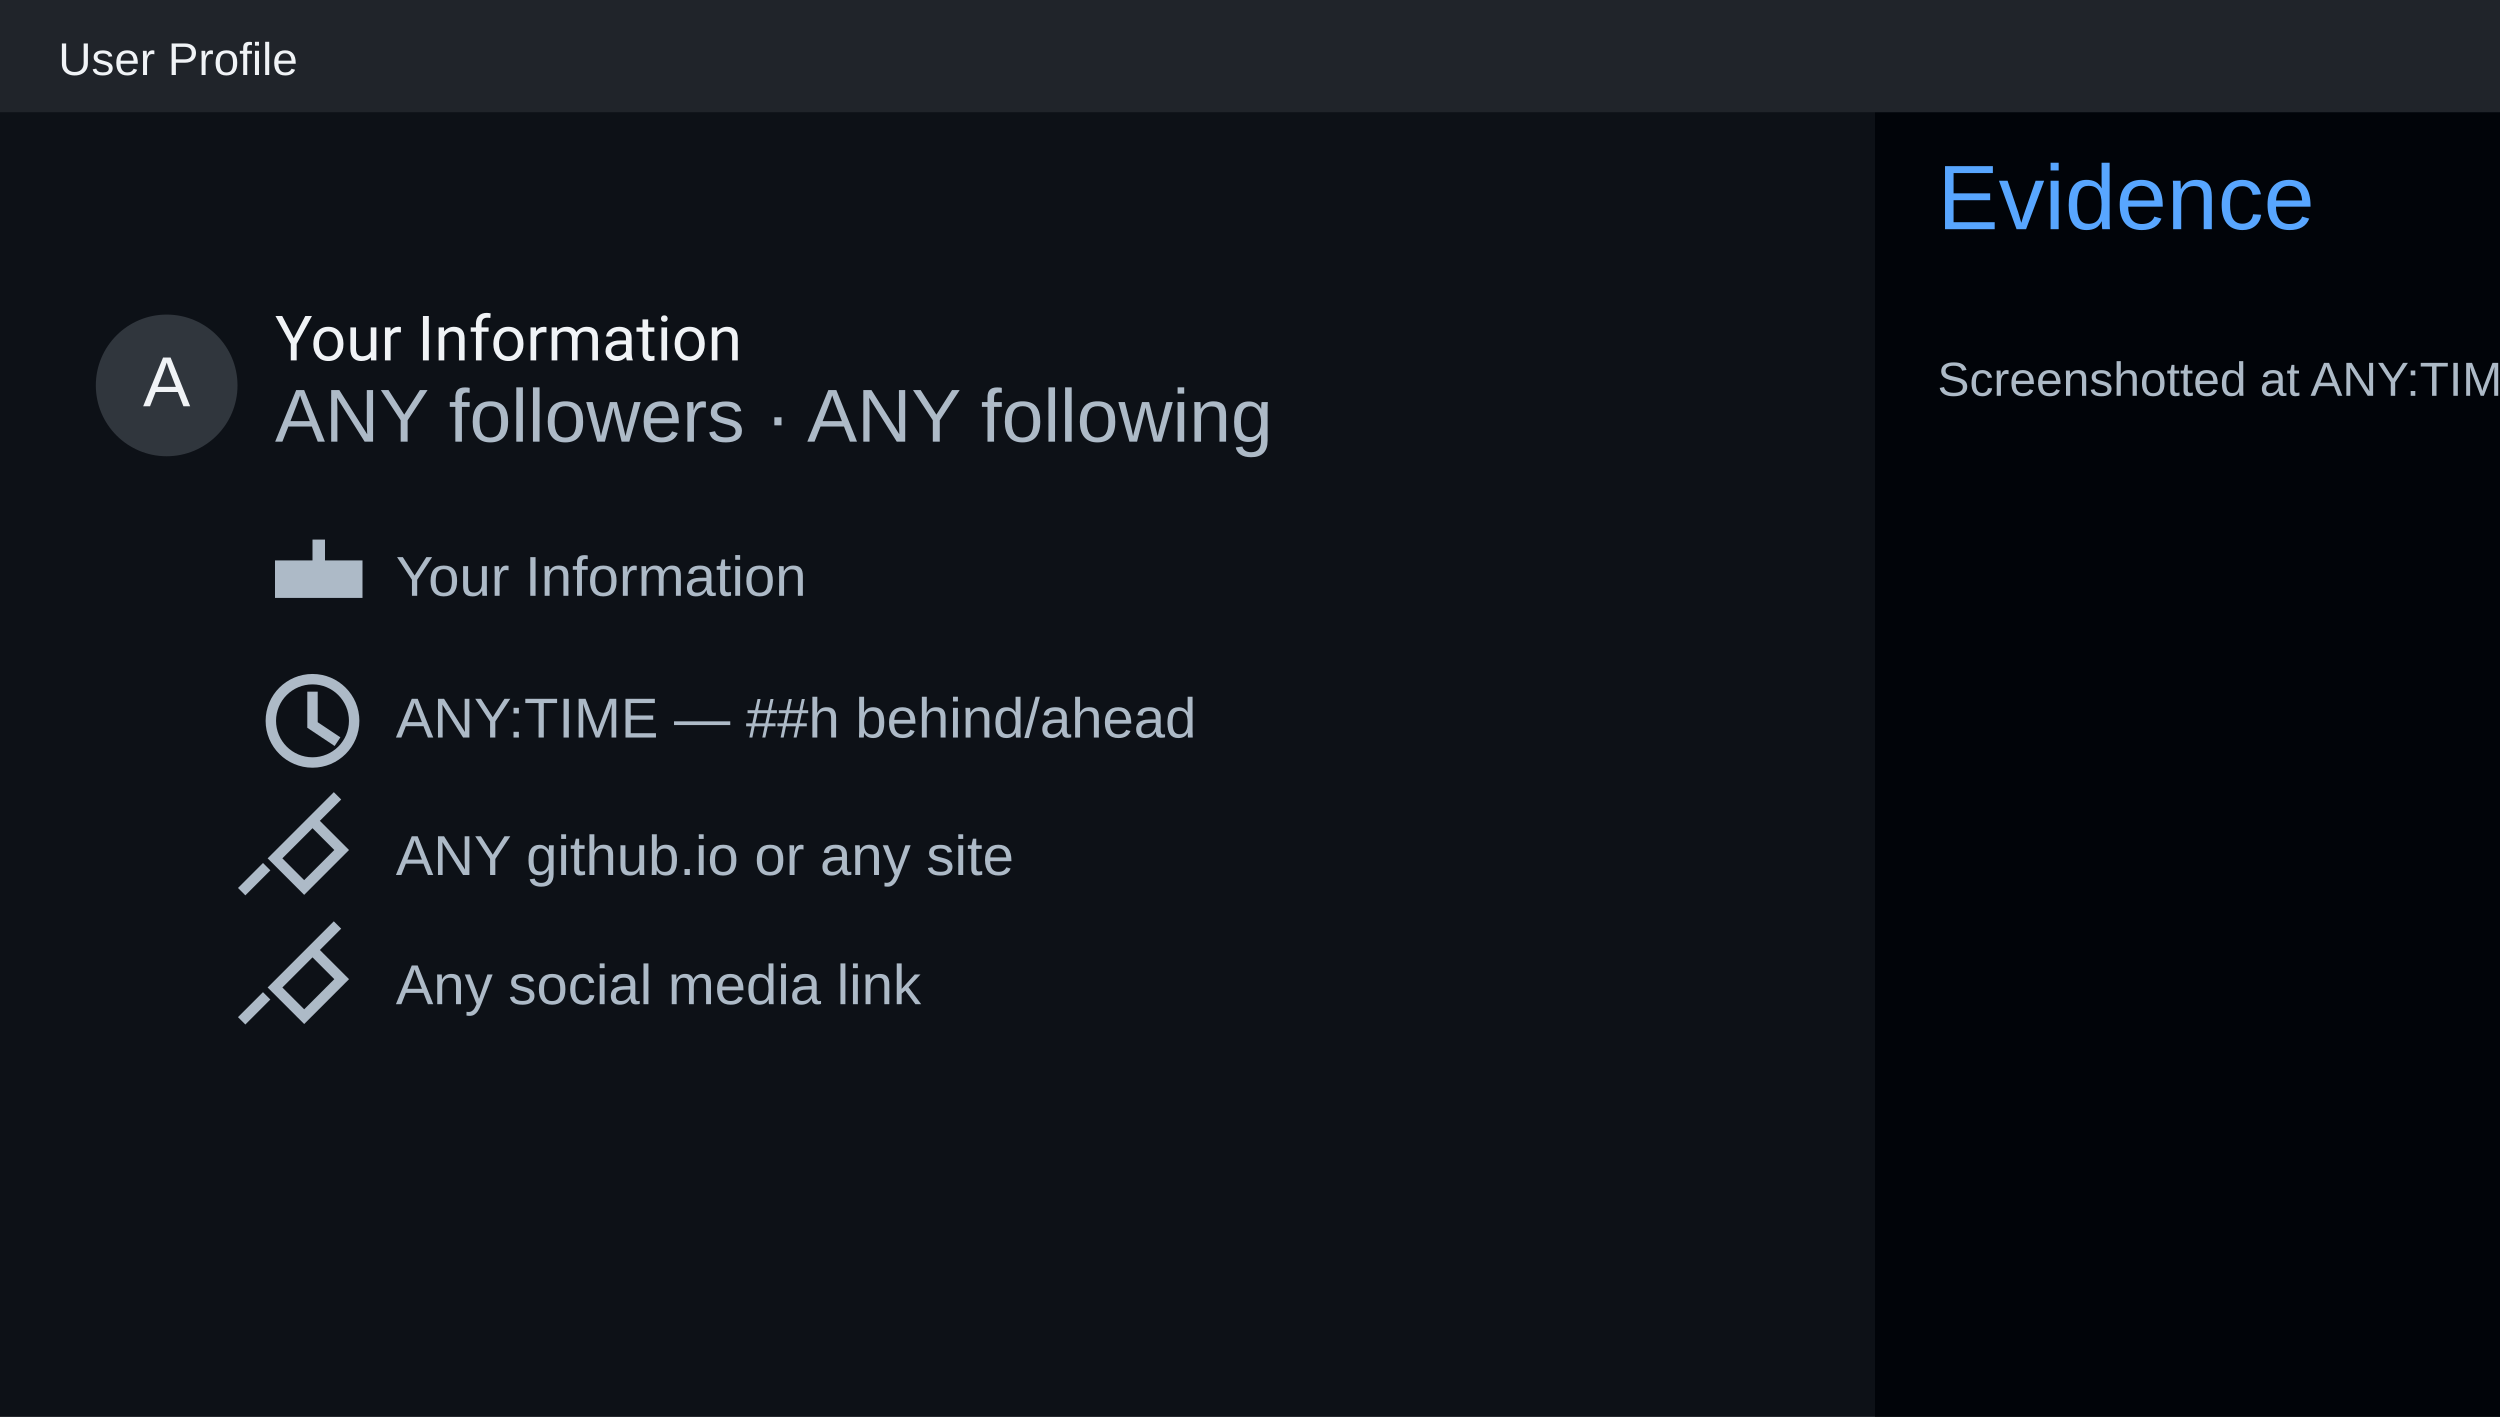
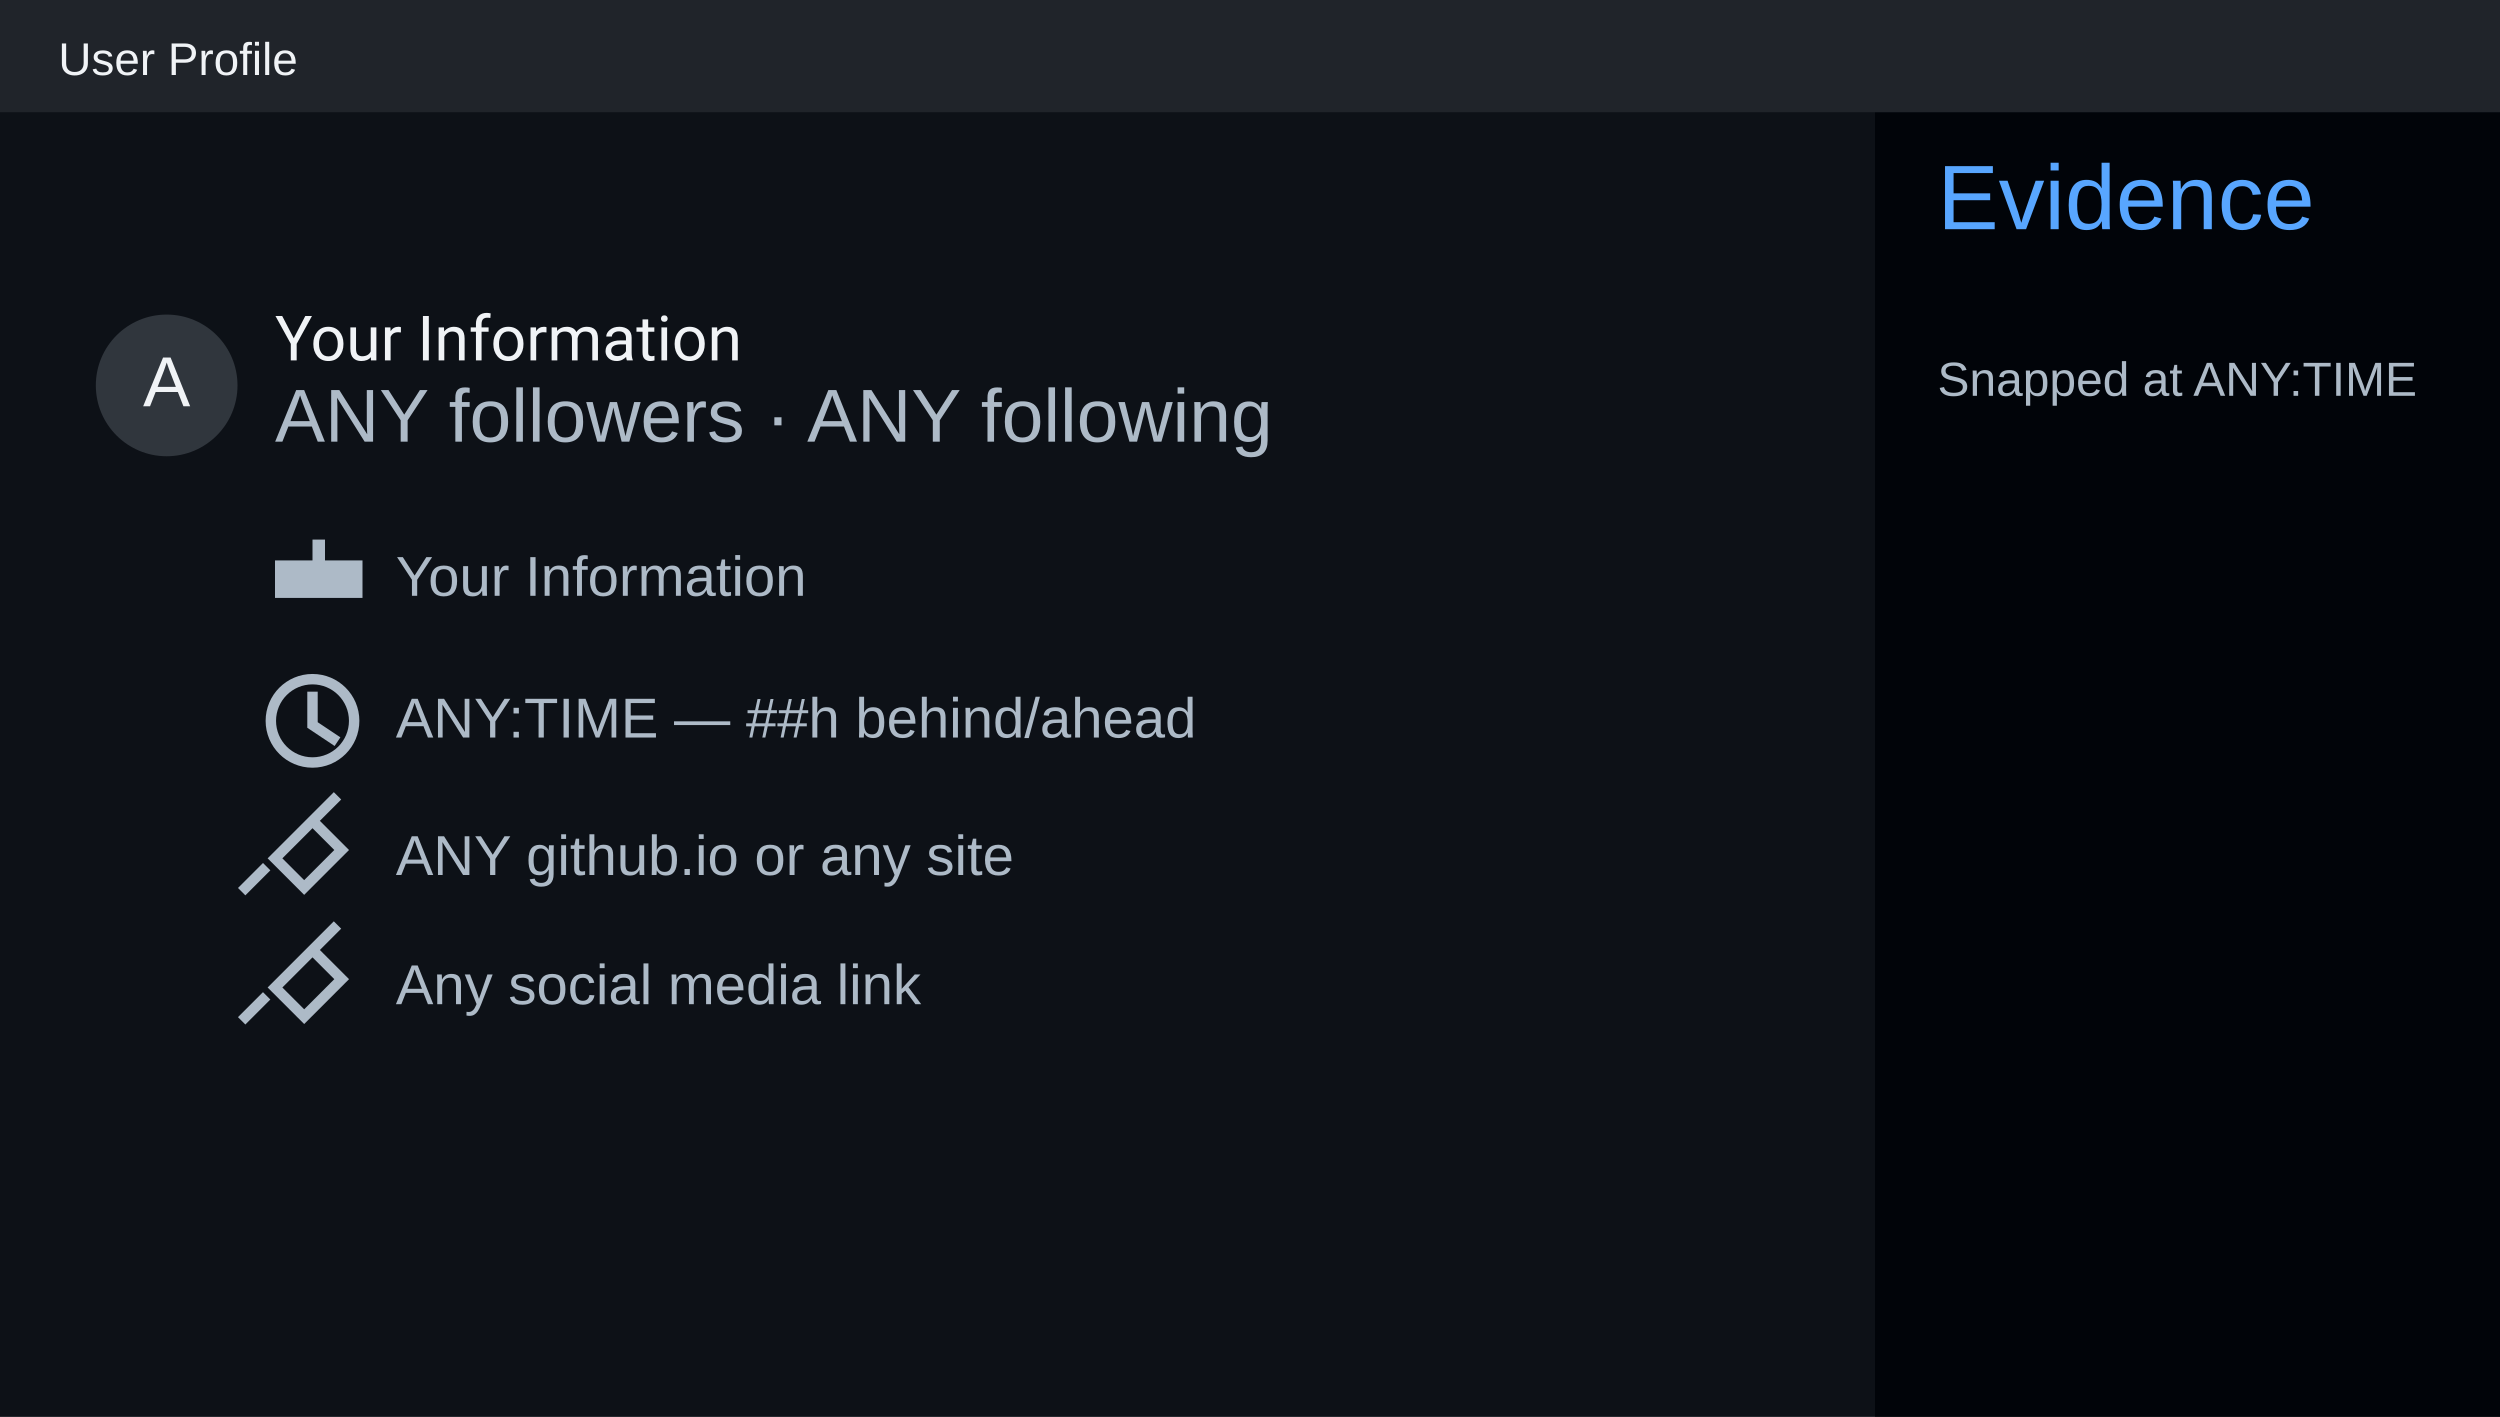
<svg xmlns="http://www.w3.org/2000/svg" width="1200" height="680" viewBox="0 0 1200 680">
  <rect width="1200" height="680" fill="#080c12" />
  <rect x="0" y="0" width="1200" height="54" fill="#20242a" />
  <text x="28" y="36" fill="#f0f3f6" font-family="Arial, sans-serif" font-size="22">User Profile</text>
  <rect x="0" y="54" width="1200" height="626" fill="#0d1117" />
  <circle cx="80" cy="185" r="34" fill="#30363d" />
  <text x="80" y="195" text-anchor="middle" fill="#f0f3f6" font-family="Arial, sans-serif" font-size="34">A</text>
  <text x="132" y="173" fill="#f0f3f6" font-family="Roboto, sans-serif" font-size="30">Your Information</text>
  <g fill="#adbac7" font-family="Arial, sans-serif">
    <text x="132" y="212" font-size="36">ANY followers · ANY following</text>
    <path d="M132 269 h18 v-10 h6 v10 h18 v18 h-42 z" fill="#adbac7" />
    <text x="190" y="286" font-size="27">Your Information</text>
    <circle cx="150" cy="346" r="20" fill="none" stroke="#adbac7" stroke-width="5" />
    <path d="M150 332 v16 l12 8" fill="none" stroke="#adbac7" stroke-width="5" />
    <text x="190" y="354" font-size="27">ANY:TIME — ##h behind/ahead</text>
    <path d="M132 412 l18 -18 l14 14 l-18 18 z M150 394 l12 -12 M128 416 l-12 12" fill="none" stroke="#adbac7" stroke-width="5" />
    <text x="190" y="420" font-size="27">ANY github.io or any site</text>
    <path d="M132 474 l18 -18 l14 14 l-18 18 z M150 456 l12 -12 M128 478 l-12 12" fill="none" stroke="#adbac7" stroke-width="5" />
    <text x="190" y="482" font-size="27">Any social media link</text>
  </g>
  <rect x="900" y="54" width="300" height="626" fill="#010409" />
  <text x="930" y="110" fill="#58a6ff" font-family="Arial, sans-serif" font-size="44">Evidence</text>
-   <text x="930" y="190" fill="#adbac7" font-family="Arial, sans-serif" font-size="23">Screenshotted at 
-     
-     ANY:TIME</text>
+   <text x="930" y="190" fill="#adbac7" font-family="Arial, sans-serif" font-size="23">Snapped at ANY:TIME</text>
</svg>
